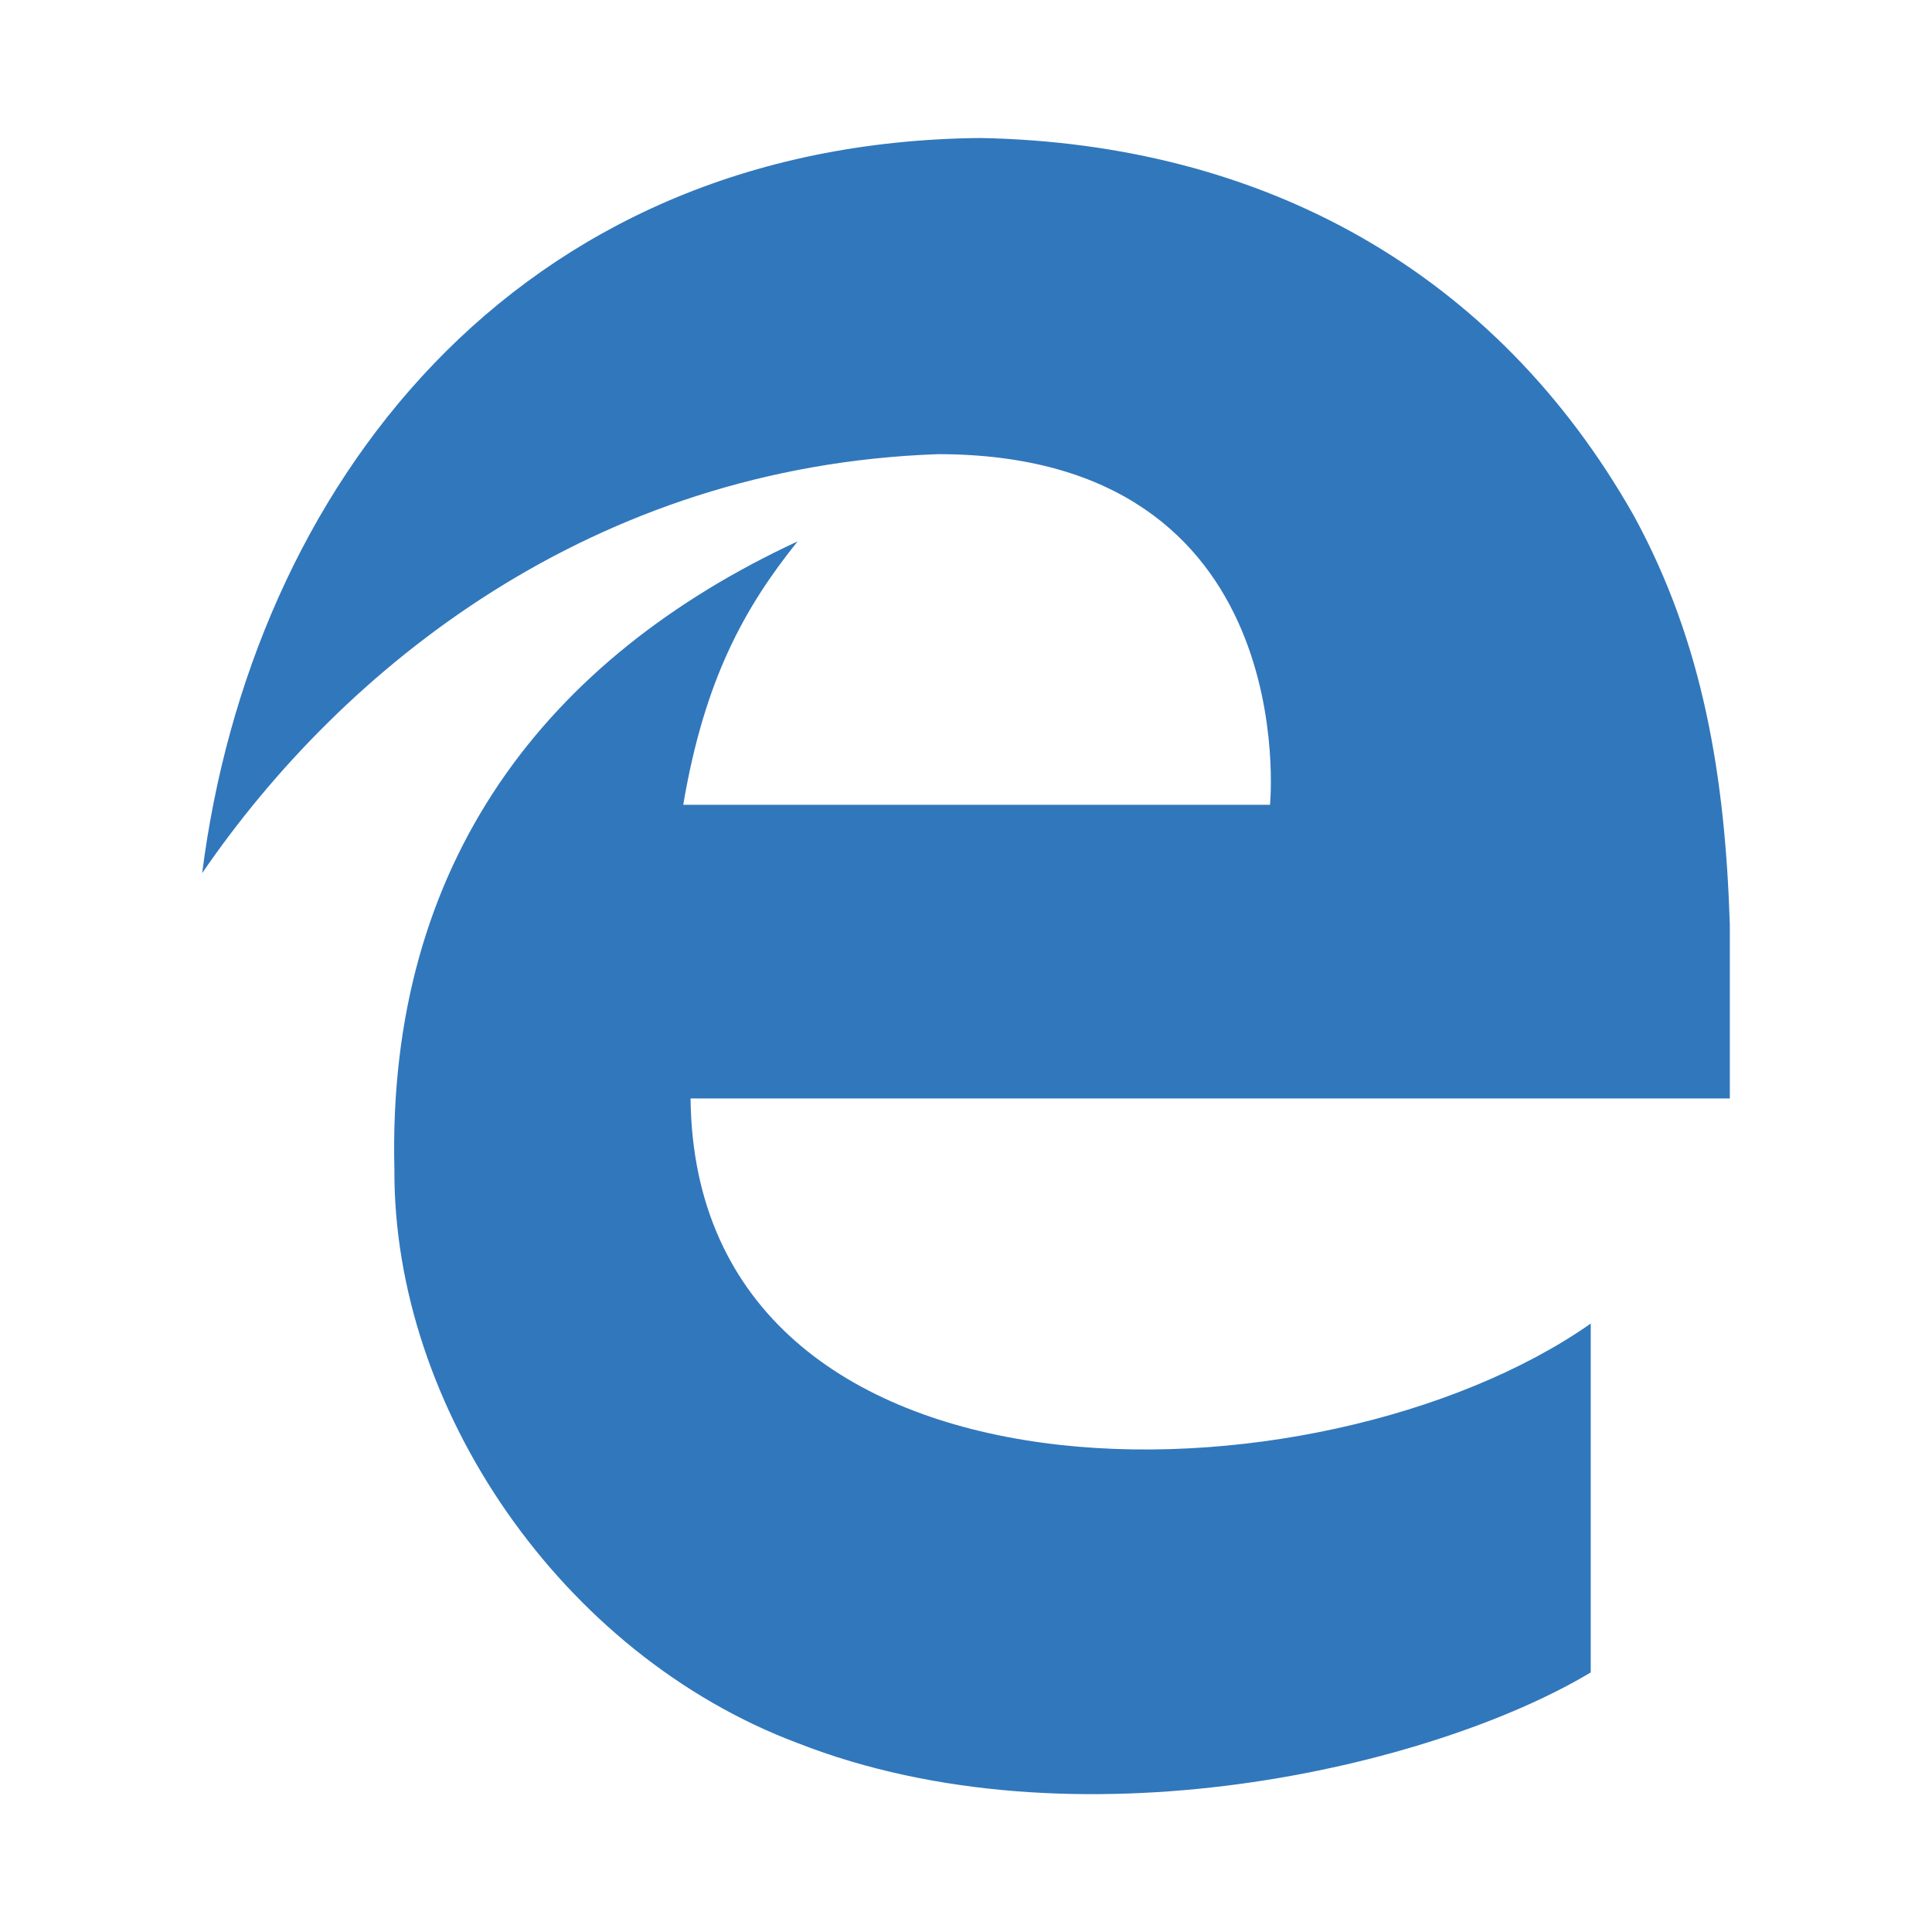
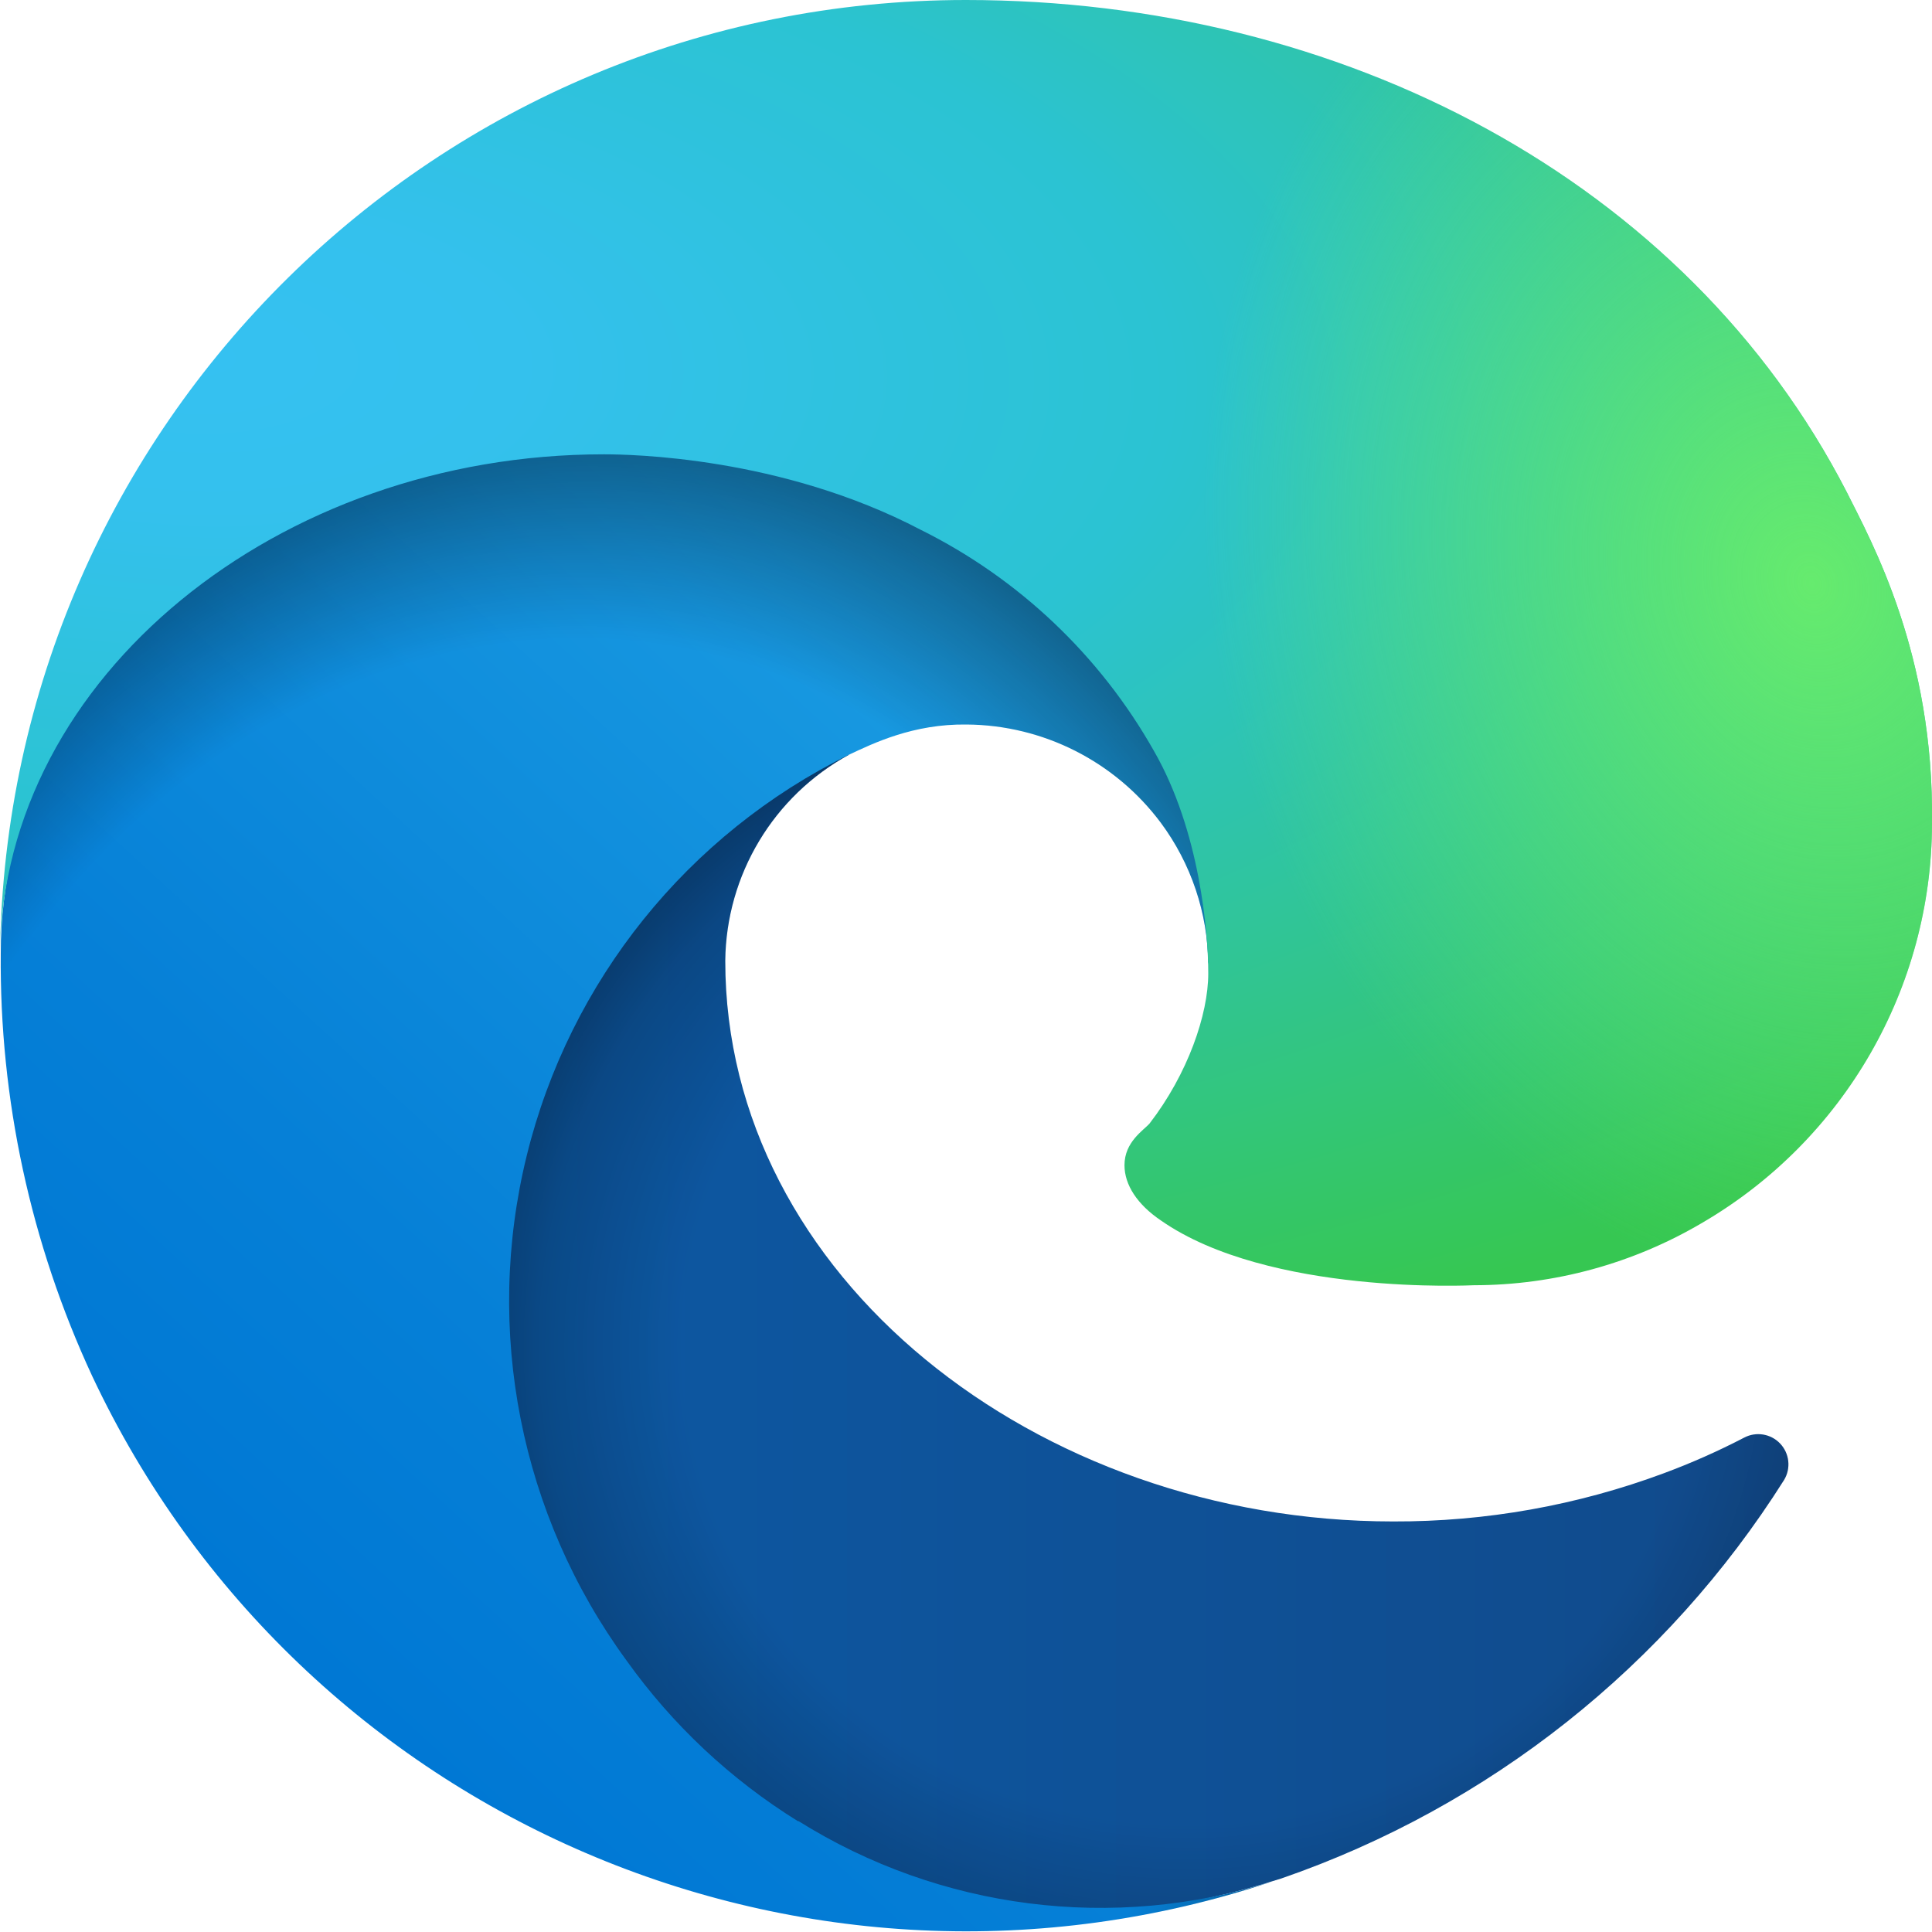
- <svg xmlns="http://www.w3.org/2000/svg" width="800px" height="800px" viewBox="0 0 14 14" role="img" focusable="false" aria-hidden="true">
-   <path fill="#3177bc" d="M1.465 6.327c.353-2.775 2.245-5.293 5.638-5.327 2.049.039 3.735.967 4.737 2.738.504.924.661 1.894.695 2.964v1.258H5.004c.034 3.106 4.57 3 6.523 1.631v2.528c-1.144.687-3.738 1.3-5.747.512-1.712-.643-2.93-2.432-2.922-4.155-.056-2.235 1.11-3.712 2.922-4.553-.384.477-.676 1.002-.829 1.909l4.252 0s.249-2.541-2.406-2.541c-2.505.088-4.311 1.545-5.332 3.036z" />
+ <svg xmlns="http://www.w3.org/2000/svg" viewBox="0 0 256 256">
+   <defs>
+     <radialGradient id="b" cx="161.8" cy="68.9" r="95.4" gradientTransform="matrix(1 0 0 -.95 0 248.8)" gradientUnits="userSpaceOnUse">
+       <stop offset=".7" stop-opacity="0" />
+       <stop offset=".9" stop-opacity=".5" />
+       <stop offset="1" />
+     </radialGradient>
+     <radialGradient id="d" cx="-340.3" cy="63" r="143.2" gradientTransform="matrix(.15 -.99 -.8 -.12 176.6 -125.4)" gradientUnits="userSpaceOnUse">
+       <stop offset=".8" stop-opacity="0" />
+       <stop offset=".9" stop-opacity=".5" />
+       <stop offset="1" />
+     </radialGradient>
+     <radialGradient id="e" cx="113.4" cy="570.2" r="202.4" gradientTransform="matrix(-.04 1 2.13 .08 -1179.5 -106.7)" gradientUnits="userSpaceOnUse">
+       <stop offset="0" stop-color="#35c1f1" />
+       <stop offset=".1" stop-color="#34c1ed" />
+       <stop offset=".2" stop-color="#2fc2df" />
+       <stop offset=".3" stop-color="#2bc3d2" />
+       <stop offset=".7" stop-color="#36c752" />
+     </radialGradient>
+     <radialGradient id="f" cx="376.5" cy="568" r="97.3" gradientTransform="matrix(.28 .96 .78 -.23 -303.8 -148.5)" gradientUnits="userSpaceOnUse">
+       <stop offset="0" stop-color="#66eb6e" />
+       <stop offset="1" stop-color="#66eb6e" stop-opacity="0" />
+     </radialGradient>
+     <linearGradient id="a" x1="63.3" y1="84" x2="241.7" y2="84" gradientTransform="matrix(1 0 0 -1 0 266)" gradientUnits="userSpaceOnUse">
+       <stop offset="0" stop-color="#0c59a4" />
+       <stop offset="1" stop-color="#114a8b" />
+     </linearGradient>
+     <linearGradient id="c" x1="157.3" y1="161.4" x2="46" y2="40.1" gradientTransform="matrix(1 0 0 -1 0 266)" gradientUnits="userSpaceOnUse">
+       <stop offset="0" stop-color="#1b9de2" />
+       <stop offset=".2" stop-color="#1595df" />
+       <stop offset=".7" stop-color="#0680d7" />
+       <stop offset="1" stop-color="#0078d4" />
+     </linearGradient>
+   </defs>
+   <path d="M235.7 195.5a93.7 93.7 0 0 1-10.6 4.7 101.9 101.9 0 0 1-35.9 6.4c-47.3 0-88.5-32.5-88.5-74.3a31.5 31.5 0 0 1 16.4-27.3c-42.8 1.8-53.8 46.4-53.8 72.5 0 74 68.1 81.4 82.8 81.4 7.9 0 19.8-2.3 27-4.6l1.3-.4a128.3 128.3 0 0 0 66.6-52.8 4 4 0 0 0-5.3-5.6Z" transform="translate(-4.6 -5)" style="fill:url(#a)" />
+   <path d="M235.7 195.5a93.7 93.7 0 0 1-10.6 4.7 101.9 101.9 0 0 1-35.9 6.4c-47.3 0-88.5-32.5-88.5-74.3a31.5 31.5 0 0 1 16.4-27.3c-42.8 1.8-53.8 46.4-53.8 72.5 0 74 68.1 81.4 82.8 81.4 7.9 0 19.8-2.3 27-4.6l1.3-.4a128.3 128.3 0 0 0 66.6-52.8 4 4 0 0 0-5.3-5.6Z" transform="translate(-4.6 -5)" style="isolation:isolate;opacity:.35;fill:url(#b)" />
+   <path d="M110.3 246.3A79.2 79.2 0 0 1 87.6 225a80.7 80.7 0 0 1 29.5-120c3.2-1.5 8.5-4.1 15.6-4a32.4 32.4 0 0 1 25.7 13 31.9 31.9 0 0 1 6.3 18.7c0-.2 24.5-79.6-80-79.6-43.9 0-80 41.6-80 78.2a130.2 130.2 0 0 0 12.1 56 128 128 0 0 0 156.4 67 75.5 75.5 0 0 1-62.8-8Z" transform="translate(-4.6 -5)" style="fill:url(#c)" />
+   <path d="M110.3 246.3A79.2 79.2 0 0 1 87.6 225a80.7 80.7 0 0 1 29.5-120c3.2-1.5 8.5-4.1 15.6-4a32.4 32.4 0 0 1 25.7 13 31.9 31.9 0 0 1 6.3 18.7c0-.2 24.5-79.6-80-79.6-43.9 0-80 41.6-80 78.2a130.2 130.2 0 0 0 12.1 56 128 128 0 0 0 156.4 67 75.5 75.5 0 0 1-62.8-8Z" transform="translate(-4.6 -5)" style="opacity:.41;fill:url(#d);isolation:isolate" />
+   <path d="M157 153.8c-.9 1-3.4 2.5-3.4 5.6 0 2.6 1.7 5.2 4.8 7.3 14.3 10 41.4 8.6 41.5 8.6a59.6 59.6 0 0 0 30.3-8.3 61.4 61.4 0 0 0 30.4-52.9c.3-22.4-8-37.3-11.3-43.9C228 28.8 182.3 5 132.6 5a128 128 0 0 0-128 126.2c.5-36.5 36.8-66 80-66 3.5 0 23.5.3 42 10a72.6 72.6 0 0 1 30.9 29.3c6.1 10.6 7.2 24.1 7.2 29.5s-2.7 13.3-7.8 19.9Z" transform="translate(-4.6 -5)" style="fill:url(#e)" />
+   <path d="M157 153.8c-.9 1-3.4 2.5-3.4 5.6 0 2.6 1.7 5.2 4.8 7.3 14.3 10 41.4 8.6 41.5 8.6a59.6 59.6 0 0 0 30.3-8.3 61.4 61.4 0 0 0 30.4-52.9c.3-22.4-8-37.3-11.3-43.9C228 28.8 182.3 5 132.6 5a128 128 0 0 0-128 126.2c.5-36.5 36.8-66 80-66 3.5 0 23.5.3 42 10a72.6 72.6 0 0 1 30.9 29.3c6.1 10.6 7.2 24.1 7.2 29.5s-2.7 13.3-7.8 19.9Z" transform="translate(-4.6 -5)" style="fill:url(#f)" />
</svg>
